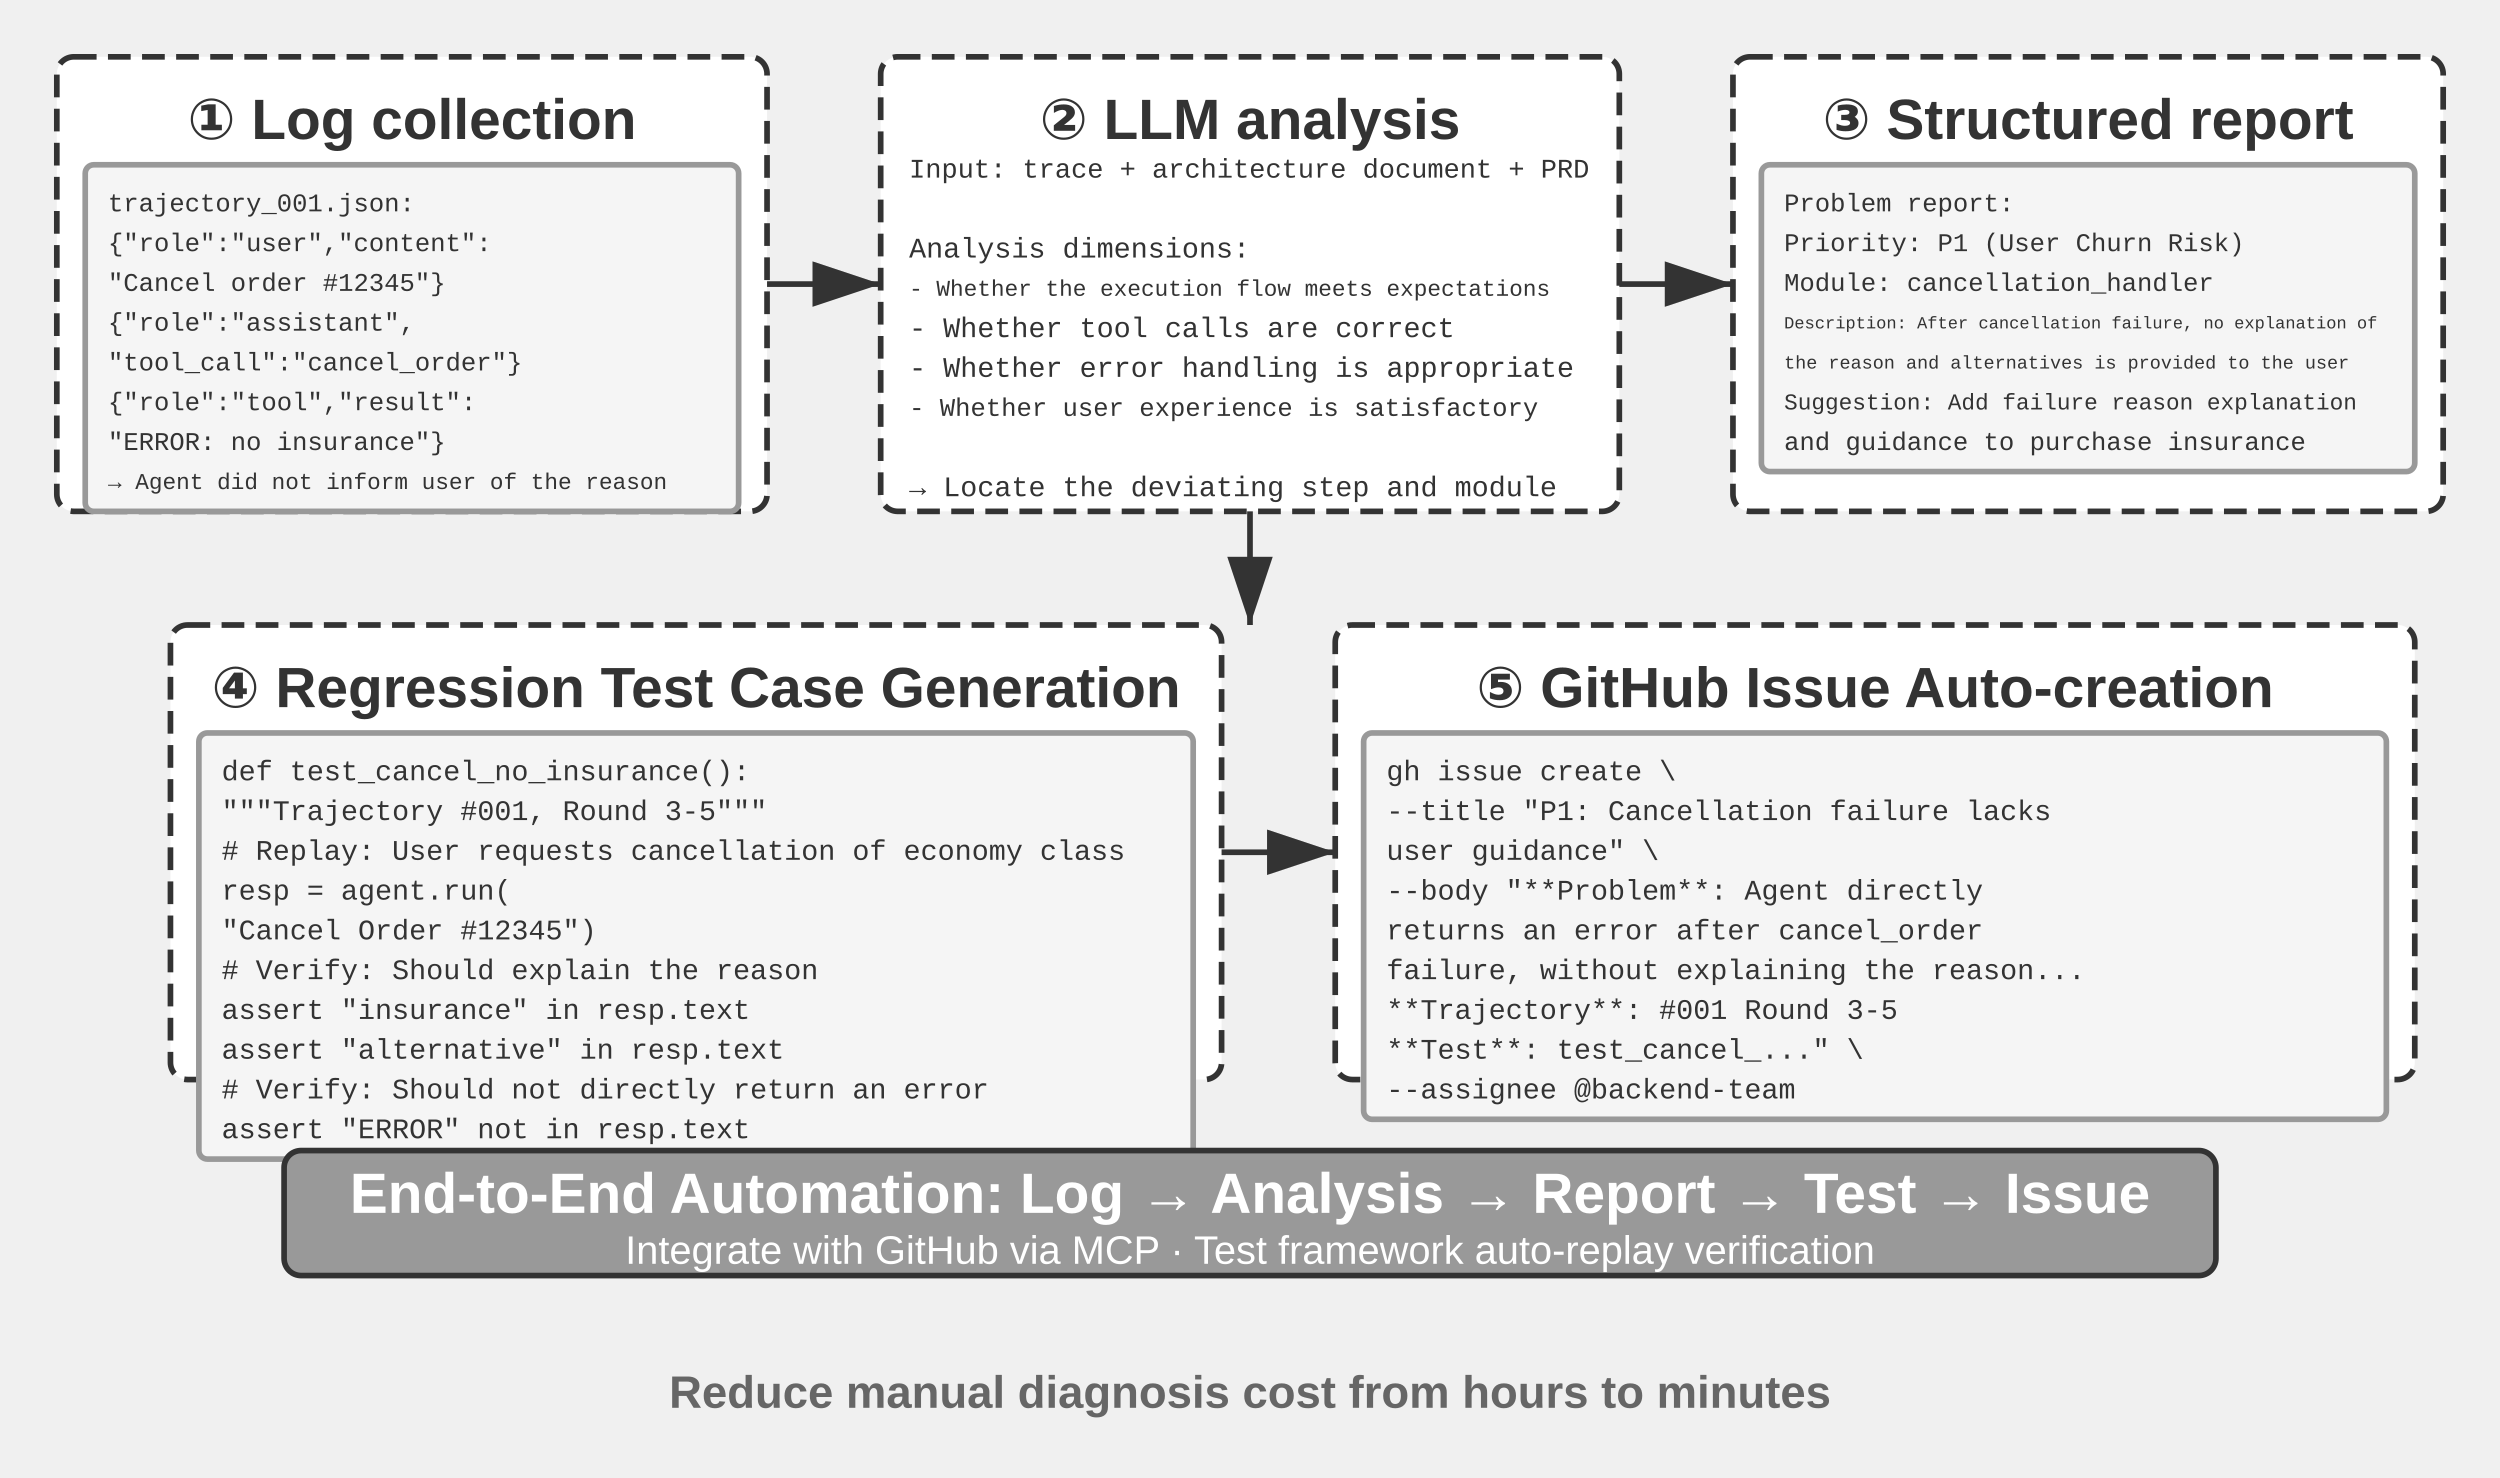
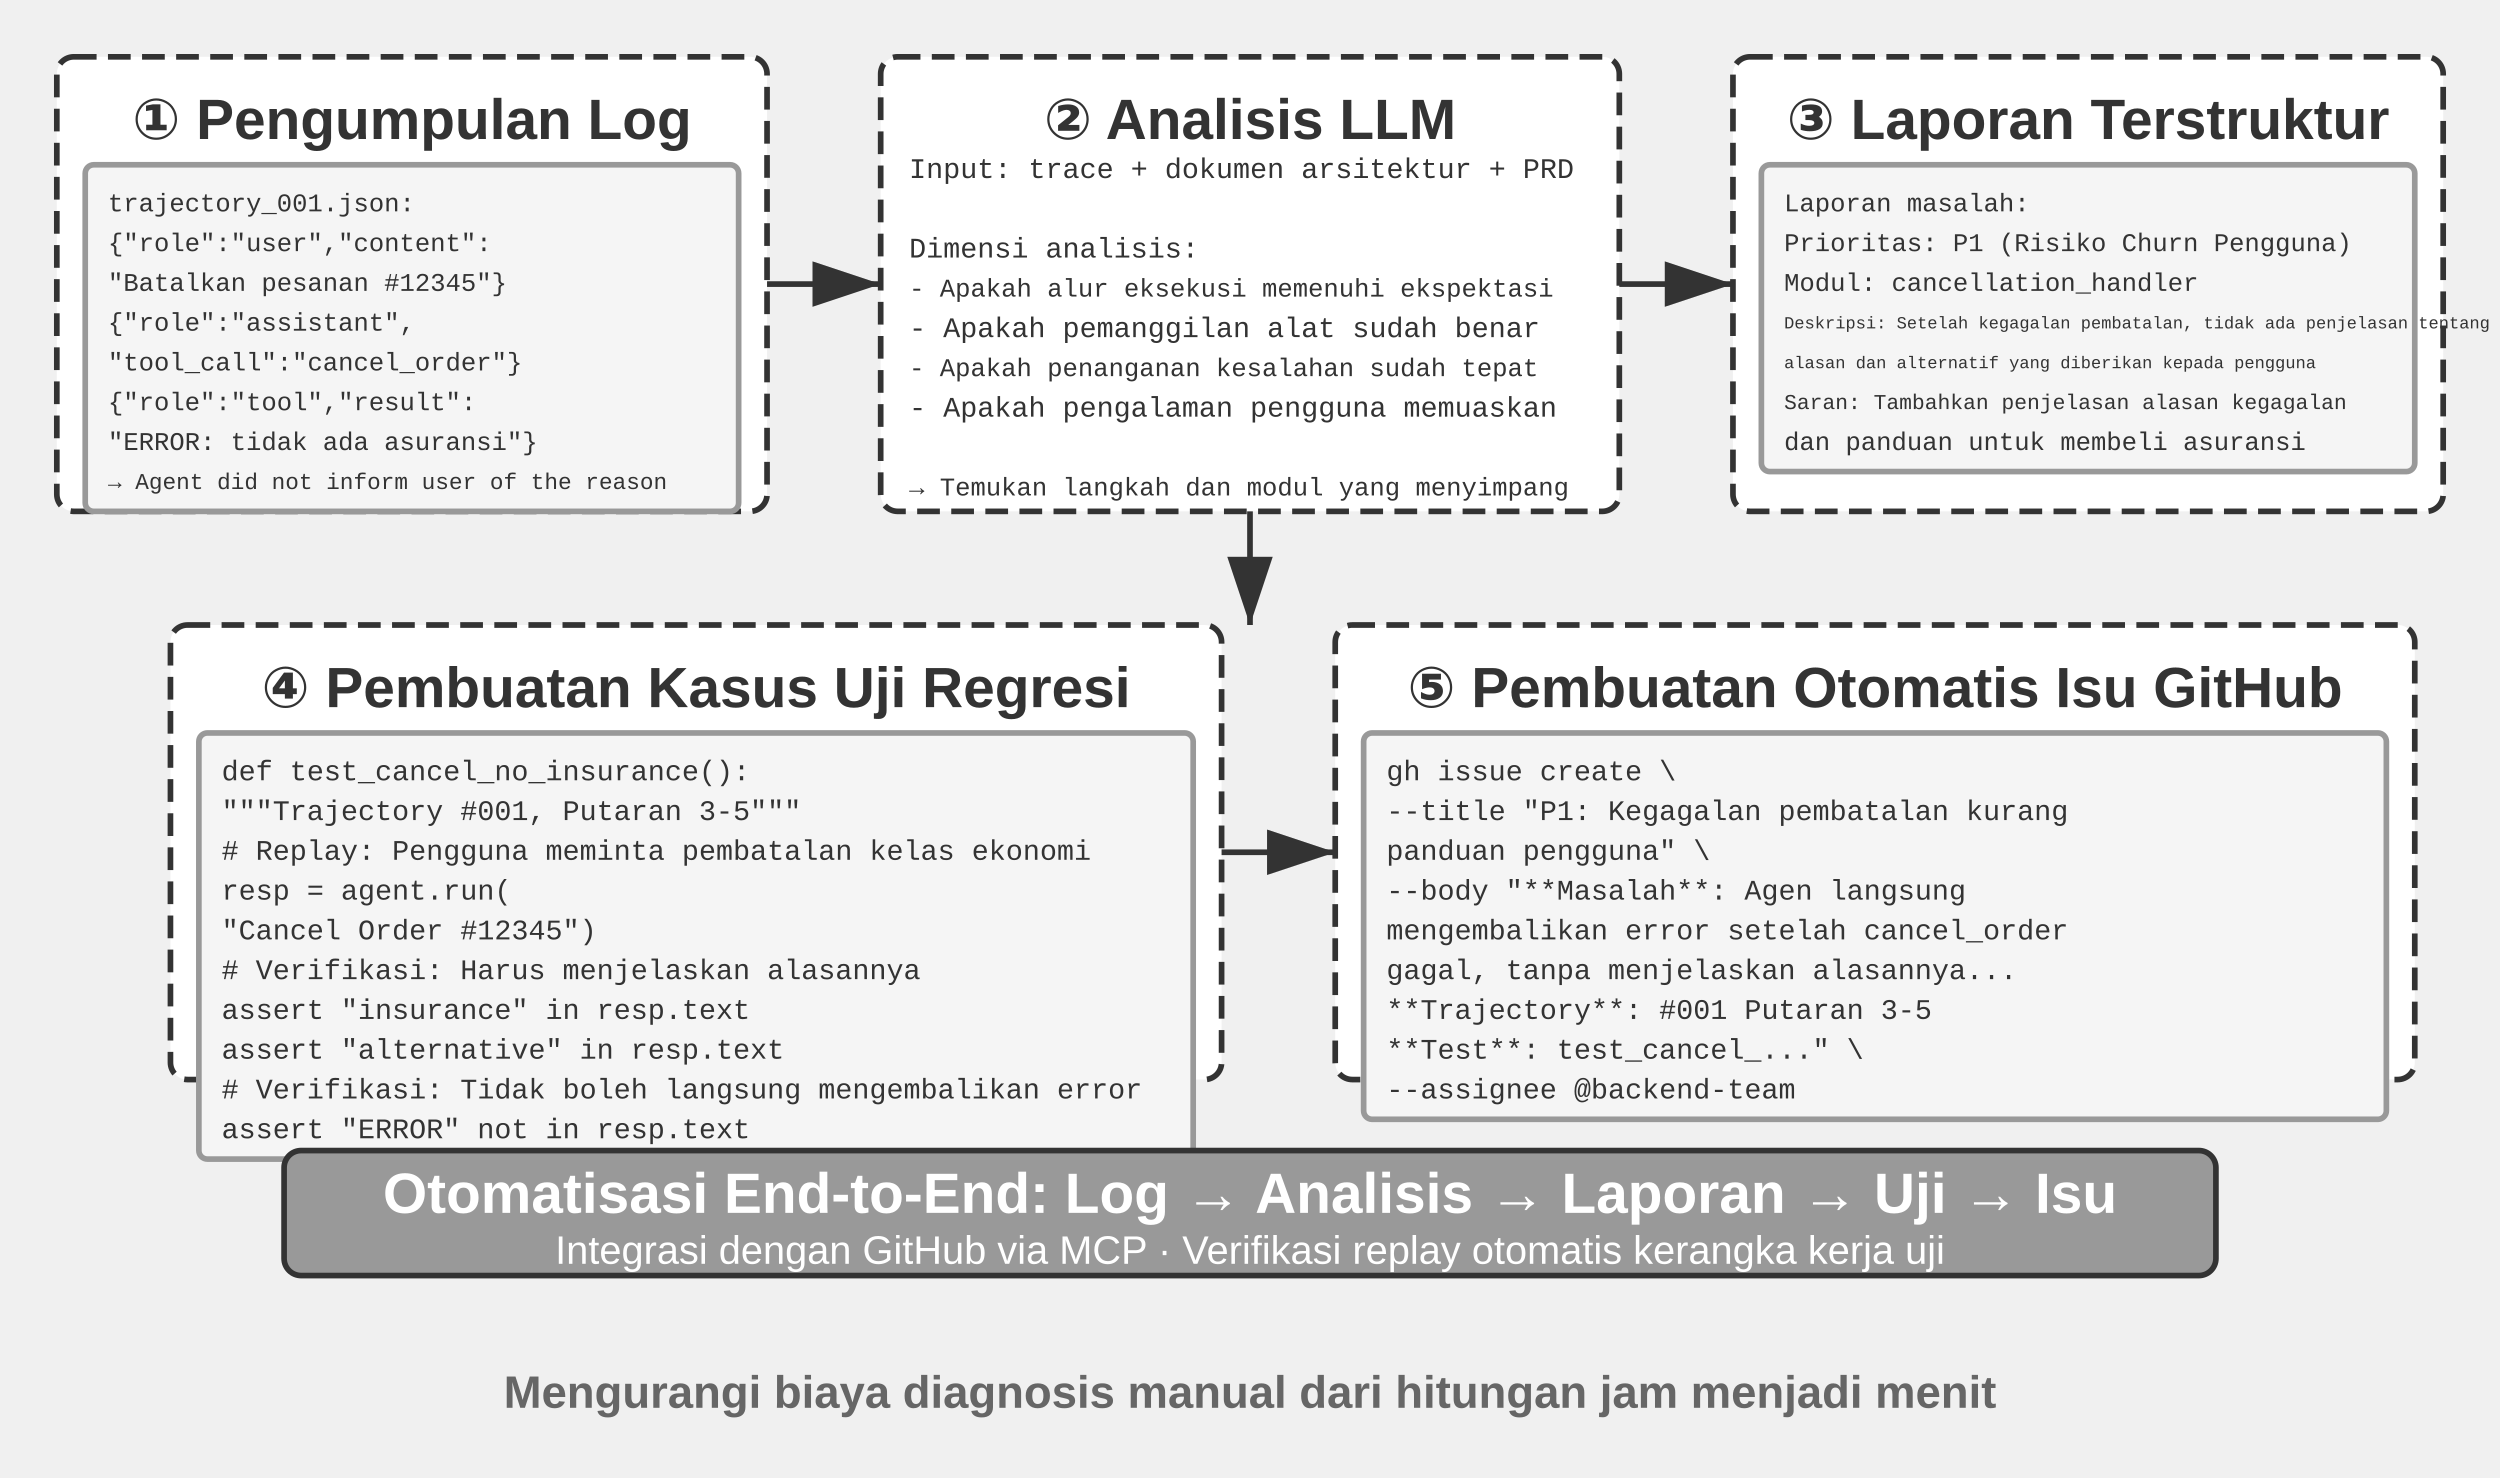
<svg xmlns="http://www.w3.org/2000/svg" viewBox="0 40 880 520" width="880" height="520" style="background:#ffffff">
  <defs>
    <marker id="ah" markerWidth="12" markerHeight="8" refX="12" refY="4" orient="auto">
      <polygon points="0 0, 12 4, 0 8" fill="#333333" />
    </marker>
    <marker id="ah-light" markerWidth="12" markerHeight="8" refX="12" refY="4" orient="auto">
      <polygon points="0 0, 12 4, 0 8" fill="#999999" />
    </marker>
  </defs>
  <rect x="20" y="60" width="250" height="160" rx="6" fill="#ffffff" stroke="#333333" stroke-width="2" stroke-dasharray="8,4" />
-   <text x="145" y="82" font-family="Arial, 'Helvetica Neue', Helvetica, 'PingFang SC', 'Microsoft YaHei', sans-serif" font-size="20" fill="#333333" text-anchor="middle" dominant-baseline="central" font-weight="bold">① Log collection</text>
+   <text x="145" y="82" font-family="Arial, 'Helvetica Neue', Helvetica, 'PingFang SC', 'Microsoft YaHei', sans-serif" font-size="20" fill="#333333" text-anchor="middle" dominant-baseline="central" font-weight="bold">① Pengumpulan Log</text>
  <rect x="30" y="98" width="230" height="122" rx="3" fill="#f5f5f5" stroke="#999999" stroke-width="2" />
  <text x="38" y="112" font-family="'Courier New', Courier, monospace" font-size="9" fill="#333333" text-anchor="start" dominant-baseline="central">trajectory_001.json:</text>
  <text x="38" y="126" font-family="'Courier New', Courier, monospace" font-size="9" fill="#333333" text-anchor="start" dominant-baseline="central">  {"role":"user","content":</text>
-   <text x="38" y="140" font-family="'Courier New', Courier, monospace" font-size="9" fill="#333333" text-anchor="start" dominant-baseline="central">   "Cancel order #12345"}</text>
+   <text x="38" y="140" font-family="'Courier New', Courier, monospace" font-size="9" fill="#333333" text-anchor="start" dominant-baseline="central">   "Batalkan pesanan #12345"}</text>
  <text x="38" y="154" font-family="'Courier New', Courier, monospace" font-size="9" fill="#333333" text-anchor="start" dominant-baseline="central">  {"role":"assistant",</text>
  <text x="38" y="168" font-family="'Courier New', Courier, monospace" font-size="9" fill="#333333" text-anchor="start" dominant-baseline="central">   "tool_call":"cancel_order"}</text>
  <text x="38" y="182" font-family="'Courier New', Courier, monospace" font-size="9" fill="#333333" text-anchor="start" dominant-baseline="central">  {"role":"tool","result":</text>
-   <text x="38" y="196" font-family="'Courier New', Courier, monospace" font-size="9" fill="#333333" text-anchor="start" dominant-baseline="central">   "ERROR: no insurance"}</text>
+   <text x="38" y="196" font-family="'Courier New', Courier, monospace" font-size="9" fill="#333333" text-anchor="start" dominant-baseline="central">   "ERROR: tidak ada asuransi"}</text>
  <text x="38" y="210" font-family="'Courier New', Courier, monospace" font-size="8" fill="#333333" text-anchor="start" dominant-baseline="central">  → Agent did not inform user of the reason</text>
  <line x1="270" y1="140" x2="310" y2="140" stroke="#333333" stroke-width="2" marker-end="url(#ah)" />
  <rect x="310" y="60" width="260" height="160" rx="6" fill="#ffffff" stroke="#333333" stroke-width="2" stroke-dasharray="8,4" />
-   <text x="440" y="82" font-family="Arial, 'Helvetica Neue', Helvetica, 'PingFang SC', 'Microsoft YaHei', sans-serif" font-size="20" fill="#333333" text-anchor="middle" dominant-baseline="central" font-weight="bold">② LLM analysis</text>
-   <text x="320" y="100" font-family="'Courier New', Courier, monospace" font-size="9.5" fill="#333333" text-anchor="start" dominant-baseline="central">Input: trace + architecture document + PRD</text>
+   <text x="440" y="82" font-family="Arial, 'Helvetica Neue', Helvetica, 'PingFang SC', 'Microsoft YaHei', sans-serif" font-size="20" fill="#333333" text-anchor="middle" dominant-baseline="central" font-weight="bold">② Analisis LLM</text>
+   <text x="320" y="100" font-family="'Courier New', Courier, monospace" font-size="10" fill="#333333" text-anchor="start" dominant-baseline="central">Input: trace + dokumen arsitektur + PRD</text>
  <text x="320" y="114" font-family="'Courier New', Courier, monospace" font-size="10" fill="#333333" text-anchor="start" dominant-baseline="central" />
-   <text x="320" y="128" font-family="'Courier New', Courier, monospace" font-size="10" fill="#333333" text-anchor="start" dominant-baseline="central">Analysis dimensions:</text>
-   <text x="320" y="142" font-family="'Courier New', Courier, monospace" font-size="8" fill="#333333" text-anchor="start" dominant-baseline="central">  - Whether the execution flow meets expectations</text>
-   <text x="320" y="156" font-family="'Courier New', Courier, monospace" font-size="10" fill="#333333" text-anchor="start" dominant-baseline="central">  - Whether tool calls are correct</text>
-   <text x="320" y="170" font-family="'Courier New', Courier, monospace" font-size="10" fill="#333333" text-anchor="start" dominant-baseline="central">  - Whether error handling is appropriate</text>
-   <text x="320" y="184" font-family="'Courier New', Courier, monospace" font-size="9" fill="#333333" text-anchor="start" dominant-baseline="central">  - Whether user experience is satisfactory</text>
+   <text x="320" y="128" font-family="'Courier New', Courier, monospace" font-size="10" fill="#333333" text-anchor="start" dominant-baseline="central">Dimensi analisis:</text>
+   <text x="320" y="142" font-family="'Courier New', Courier, monospace" font-size="9" fill="#333333" text-anchor="start" dominant-baseline="central">  - Apakah alur eksekusi memenuhi ekspektasi</text>
+   <text x="320" y="156" font-family="'Courier New', Courier, monospace" font-size="10" fill="#333333" text-anchor="start" dominant-baseline="central">  - Apakah pemanggilan alat sudah benar</text>
+   <text x="320" y="170" font-family="'Courier New', Courier, monospace" font-size="9" fill="#333333" text-anchor="start" dominant-baseline="central">  - Apakah penanganan kesalahan sudah tepat</text>
+   <text x="320" y="184" font-family="'Courier New', Courier, monospace" font-size="10" fill="#333333" text-anchor="start" dominant-baseline="central">  - Apakah pengalaman pengguna memuaskan</text>
  <text x="320" y="198" font-family="'Courier New', Courier, monospace" font-size="10" fill="#333333" text-anchor="start" dominant-baseline="central" />
-   <text x="320" y="212" font-family="'Courier New', Courier, monospace" font-size="10" fill="#333333" text-anchor="start" dominant-baseline="central">→ Locate the deviating step and module</text>
+   <text x="320" y="212" font-family="'Courier New', Courier, monospace" font-size="9" fill="#333333" text-anchor="start" dominant-baseline="central">→ Temukan langkah dan modul yang menyimpang</text>
  <line x1="570" y1="140" x2="610" y2="140" stroke="#333333" stroke-width="2" marker-end="url(#ah)" />
  <rect x="610" y="60" width="250" height="160" rx="6" fill="#ffffff" stroke="#333333" stroke-width="2" stroke-dasharray="8,4" />
-   <text x="735" y="82" font-family="Arial, 'Helvetica Neue', Helvetica, 'PingFang SC', 'Microsoft YaHei', sans-serif" font-size="20" fill="#333333" text-anchor="middle" dominant-baseline="central" font-weight="bold">③ Structured report</text>
+   <text x="735" y="82" font-family="Arial, 'Helvetica Neue', Helvetica, 'PingFang SC', 'Microsoft YaHei', sans-serif" font-size="20" fill="#333333" text-anchor="middle" dominant-baseline="central" font-weight="bold">③ Laporan Terstruktur</text>
  <rect x="620" y="98" width="230" height="108" rx="3" fill="#f5f5f5" stroke="#999999" stroke-width="2" />
-   <text x="628" y="112" font-family="'Courier New', Courier, monospace" font-size="9" fill="#333333" text-anchor="start" dominant-baseline="central">Problem report:</text>
-   <text x="628" y="126" font-family="'Courier New', Courier, monospace" font-size="9" fill="#333333" text-anchor="start" dominant-baseline="central">  Priority: P1 (User Churn Risk)</text>
-   <text x="628" y="140" font-family="'Courier New', Courier, monospace" font-size="9" fill="#333333" text-anchor="start" dominant-baseline="central">  Module: cancellation_handler</text>
-   <text x="628" y="154" font-family="'Courier New', Courier, monospace" font-size="6" fill="#333333" text-anchor="start" dominant-baseline="central">  Description: After cancellation failure, no explanation of</text>
-   <text x="628" y="168" font-family="'Courier New', Courier, monospace" font-size="6.5" fill="#333333" text-anchor="start" dominant-baseline="central">    the reason and alternatives is provided to the user</text>
-   <text x="628" y="182" font-family="'Courier New', Courier, monospace" font-size="8" fill="#333333" text-anchor="start" dominant-baseline="central">  Suggestion: Add failure reason explanation</text>
-   <text x="628" y="196" font-family="'Courier New', Courier, monospace" font-size="9" fill="#333333" text-anchor="start" dominant-baseline="central">    and guidance to purchase insurance</text>
+   <text x="628" y="112" font-family="'Courier New', Courier, monospace" font-size="9" fill="#333333" text-anchor="start" dominant-baseline="central">Laporan masalah:</text>
+   <text x="628" y="126" font-family="'Courier New', Courier, monospace" font-size="9" fill="#333333" text-anchor="start" dominant-baseline="central">  Prioritas: P1 (Risiko Churn Pengguna)</text>
+   <text x="628" y="140" font-family="'Courier New', Courier, monospace" font-size="9" fill="#333333" text-anchor="start" dominant-baseline="central">  Modul: cancellation_handler</text>
+   <text x="628" y="154" font-family="'Courier New', Courier, monospace" font-size="6" fill="#333333" text-anchor="start" dominant-baseline="central">  Deskripsi: Setelah kegagalan pembatalan, tidak ada penjelasan tentang</text>
+   <text x="628" y="168" font-family="'Courier New', Courier, monospace" font-size="6" fill="#333333" text-anchor="start" dominant-baseline="central">    alasan dan alternatif yang diberikan kepada pengguna</text>
+   <text x="628" y="182" font-family="'Courier New', Courier, monospace" font-size="7.5" fill="#333333" text-anchor="start" dominant-baseline="central">  Saran: Tambahkan penjelasan alasan kegagalan</text>
+   <text x="628" y="196" font-family="'Courier New', Courier, monospace" font-size="9" fill="#333333" text-anchor="start" dominant-baseline="central">    dan panduan untuk membeli asuransi</text>
  <line x1="440.0" y1="220" x2="440.0" y2="260" stroke="#333333" stroke-width="2" marker-end="url(#ah)" />
  <rect x="60" y="260" width="370" height="160" rx="6" fill="#ffffff" stroke="#333333" stroke-width="2" stroke-dasharray="8,4" />
-   <text x="245" y="282" font-family="Arial, 'Helvetica Neue', Helvetica, 'PingFang SC', 'Microsoft YaHei', sans-serif" font-size="20" fill="#333333" text-anchor="middle" dominant-baseline="central" font-weight="bold">④ Regression Test Case Generation</text>
+   <text x="245" y="282" font-family="Arial, 'Helvetica Neue', Helvetica, 'PingFang SC', 'Microsoft YaHei', sans-serif" font-size="20" fill="#333333" text-anchor="middle" dominant-baseline="central" font-weight="bold">④ Pembuatan Kasus Uji Regresi</text>
  <rect x="70" y="298" width="350" height="150" rx="3" fill="#f5f5f5" stroke="#999999" stroke-width="2" />
  <text x="78" y="312" font-family="'Courier New', Courier, monospace" font-size="10" fill="#333333" text-anchor="start" dominant-baseline="central">def test_cancel_no_insurance():</text>
-   <text x="78" y="326" font-family="'Courier New', Courier, monospace" font-size="10" fill="#333333" text-anchor="start" dominant-baseline="central">  """Trajectory #001, Round 3-5"""</text>
-   <text x="78" y="340" font-family="'Courier New', Courier, monospace" font-size="10" fill="#333333" text-anchor="start" dominant-baseline="central">  # Replay: User requests cancellation of economy class</text>
+   <text x="78" y="326" font-family="'Courier New', Courier, monospace" font-size="10" fill="#333333" text-anchor="start" dominant-baseline="central">  """Trajectory #001, Putaran 3-5"""</text>
+   <text x="78" y="340" font-family="'Courier New', Courier, monospace" font-size="10" fill="#333333" text-anchor="start" dominant-baseline="central">  # Replay: Pengguna meminta pembatalan kelas ekonomi</text>
  <text x="78" y="354" font-family="'Courier New', Courier, monospace" font-size="10" fill="#333333" text-anchor="start" dominant-baseline="central">  resp = agent.run(</text>
  <text x="78" y="368" font-family="'Courier New', Courier, monospace" font-size="10" fill="#333333" text-anchor="start" dominant-baseline="central">    "Cancel Order #12345")</text>
-   <text x="78" y="382" font-family="'Courier New', Courier, monospace" font-size="10" fill="#333333" text-anchor="start" dominant-baseline="central">  # Verify: Should explain the reason</text>
+   <text x="78" y="382" font-family="'Courier New', Courier, monospace" font-size="10" fill="#333333" text-anchor="start" dominant-baseline="central">  # Verifikasi: Harus menjelaskan alasannya</text>
  <text x="78" y="396" font-family="'Courier New', Courier, monospace" font-size="10" fill="#333333" text-anchor="start" dominant-baseline="central">  assert "insurance" in resp.text</text>
  <text x="78" y="410" font-family="'Courier New', Courier, monospace" font-size="10" fill="#333333" text-anchor="start" dominant-baseline="central">  assert "alternative" in resp.text</text>
-   <text x="78" y="424" font-family="'Courier New', Courier, monospace" font-size="10" fill="#333333" text-anchor="start" dominant-baseline="central">  # Verify: Should not directly return an error</text>
+   <text x="78" y="424" font-family="'Courier New', Courier, monospace" font-size="10" fill="#333333" text-anchor="start" dominant-baseline="central">  # Verifikasi: Tidak boleh langsung mengembalikan error</text>
  <text x="78" y="438" font-family="'Courier New', Courier, monospace" font-size="10" fill="#333333" text-anchor="start" dominant-baseline="central">  assert "ERROR" not in resp.text</text>
  <line x1="430" y1="340" x2="470" y2="340" stroke="#333333" stroke-width="2" marker-end="url(#ah)" />
  <rect x="470" y="260" width="380" height="160" rx="6" fill="#ffffff" stroke="#333333" stroke-width="2" stroke-dasharray="8,4" />
-   <text x="660" y="282" font-family="Arial, 'Helvetica Neue', Helvetica, 'PingFang SC', 'Microsoft YaHei', sans-serif" font-size="20" fill="#333333" text-anchor="middle" dominant-baseline="central" font-weight="bold">⑤ GitHub Issue Auto-creation</text>
+   <text x="660" y="282" font-family="Arial, 'Helvetica Neue', Helvetica, 'PingFang SC', 'Microsoft YaHei', sans-serif" font-size="20" fill="#333333" text-anchor="middle" dominant-baseline="central" font-weight="bold">⑤ Pembuatan Otomatis Isu GitHub</text>
  <rect x="480" y="298" width="360" height="136" rx="3" fill="#f5f5f5" stroke="#999999" stroke-width="2" />
  <text x="488" y="312" font-family="'Courier New', Courier, monospace" font-size="10" fill="#333333" text-anchor="start" dominant-baseline="central">gh issue create \</text>
-   <text x="488" y="326" font-family="'Courier New', Courier, monospace" font-size="10" fill="#333333" text-anchor="start" dominant-baseline="central">  --title "P1: Cancellation failure lacks</text>
-   <text x="488" y="340" font-family="'Courier New', Courier, monospace" font-size="10" fill="#333333" text-anchor="start" dominant-baseline="central">    user guidance" \</text>
-   <text x="488" y="354" font-family="'Courier New', Courier, monospace" font-size="10" fill="#333333" text-anchor="start" dominant-baseline="central">  --body "**Problem**: Agent directly</text>
-   <text x="488" y="368" font-family="'Courier New', Courier, monospace" font-size="10" fill="#333333" text-anchor="start" dominant-baseline="central">    returns an error after cancel_order</text>
-   <text x="488" y="382" font-family="'Courier New', Courier, monospace" font-size="10" fill="#333333" text-anchor="start" dominant-baseline="central">    failure, without explaining the reason...</text>
-   <text x="488" y="396" font-family="'Courier New', Courier, monospace" font-size="10" fill="#333333" text-anchor="start" dominant-baseline="central">    **Trajectory**: #001 Round 3-5</text>
+   <text x="488" y="326" font-family="'Courier New', Courier, monospace" font-size="10" fill="#333333" text-anchor="start" dominant-baseline="central">  --title "P1: Kegagalan pembatalan kurang</text>
+   <text x="488" y="340" font-family="'Courier New', Courier, monospace" font-size="10" fill="#333333" text-anchor="start" dominant-baseline="central">    panduan pengguna" \</text>
+   <text x="488" y="354" font-family="'Courier New', Courier, monospace" font-size="10" fill="#333333" text-anchor="start" dominant-baseline="central">  --body "**Masalah**: Agen langsung</text>
+   <text x="488" y="368" font-family="'Courier New', Courier, monospace" font-size="10" fill="#333333" text-anchor="start" dominant-baseline="central">    mengembalikan error setelah cancel_order</text>
+   <text x="488" y="382" font-family="'Courier New', Courier, monospace" font-size="10" fill="#333333" text-anchor="start" dominant-baseline="central">    gagal, tanpa menjelaskan alasannya...</text>
+   <text x="488" y="396" font-family="'Courier New', Courier, monospace" font-size="10" fill="#333333" text-anchor="start" dominant-baseline="central">    **Trajectory**: #001 Putaran 3-5</text>
  <text x="488" y="410" font-family="'Courier New', Courier, monospace" font-size="10" fill="#333333" text-anchor="start" dominant-baseline="central">    **Test**: test_cancel_..." \</text>
  <text x="488" y="424" font-family="'Courier New', Courier, monospace" font-size="10" fill="#333333" text-anchor="start" dominant-baseline="central">  --assignee @backend-team</text>
  <rect x="100" y="445" width="680" height="44" rx="6" fill="#999999" stroke="#333333" stroke-width="2" />
-   <text x="440.0" y="460" font-family="Arial, 'Helvetica Neue', Helvetica, 'PingFang SC', 'Microsoft YaHei', sans-serif" font-size="20" fill="#ffffff" text-anchor="middle" dominant-baseline="central" font-weight="bold">End-to-End Automation: Log → Analysis → Report → Test → Issue</text>
-   <text x="440.0" y="480" font-family="Arial, 'Helvetica Neue', Helvetica, 'PingFang SC', 'Microsoft YaHei', sans-serif" font-size="14" fill="#ffffff" text-anchor="middle" dominant-baseline="central" font-weight="normal">Integrate with GitHub via MCP · Test framework auto-replay verification</text>
-   <text x="440.0" y="530" font-family="Arial, 'Helvetica Neue', Helvetica, 'PingFang SC', 'Microsoft YaHei', sans-serif" font-size="16" fill="#666666" text-anchor="middle" dominant-baseline="central" font-weight="bold">Reduce manual diagnosis cost from hours to minutes</text>
+   <text x="440.0" y="460" font-family="Arial, 'Helvetica Neue', Helvetica, 'PingFang SC', 'Microsoft YaHei', sans-serif" font-size="20" fill="#ffffff" text-anchor="middle" dominant-baseline="central" font-weight="bold">Otomatisasi End-to-End: Log → Analisis → Laporan → Uji → Isu</text>
+   <text x="440.0" y="480" font-family="Arial, 'Helvetica Neue', Helvetica, 'PingFang SC', 'Microsoft YaHei', sans-serif" font-size="14" fill="#ffffff" text-anchor="middle" dominant-baseline="central" font-weight="normal">Integrasi dengan GitHub via MCP · Verifikasi replay otomatis kerangka kerja uji</text>
+   <text x="440.0" y="530" font-family="Arial, 'Helvetica Neue', Helvetica, 'PingFang SC', 'Microsoft YaHei', sans-serif" font-size="16" fill="#666666" text-anchor="middle" dominant-baseline="central" font-weight="bold">Mengurangi biaya diagnosis manual dari hitungan jam menjadi menit</text>
</svg>
